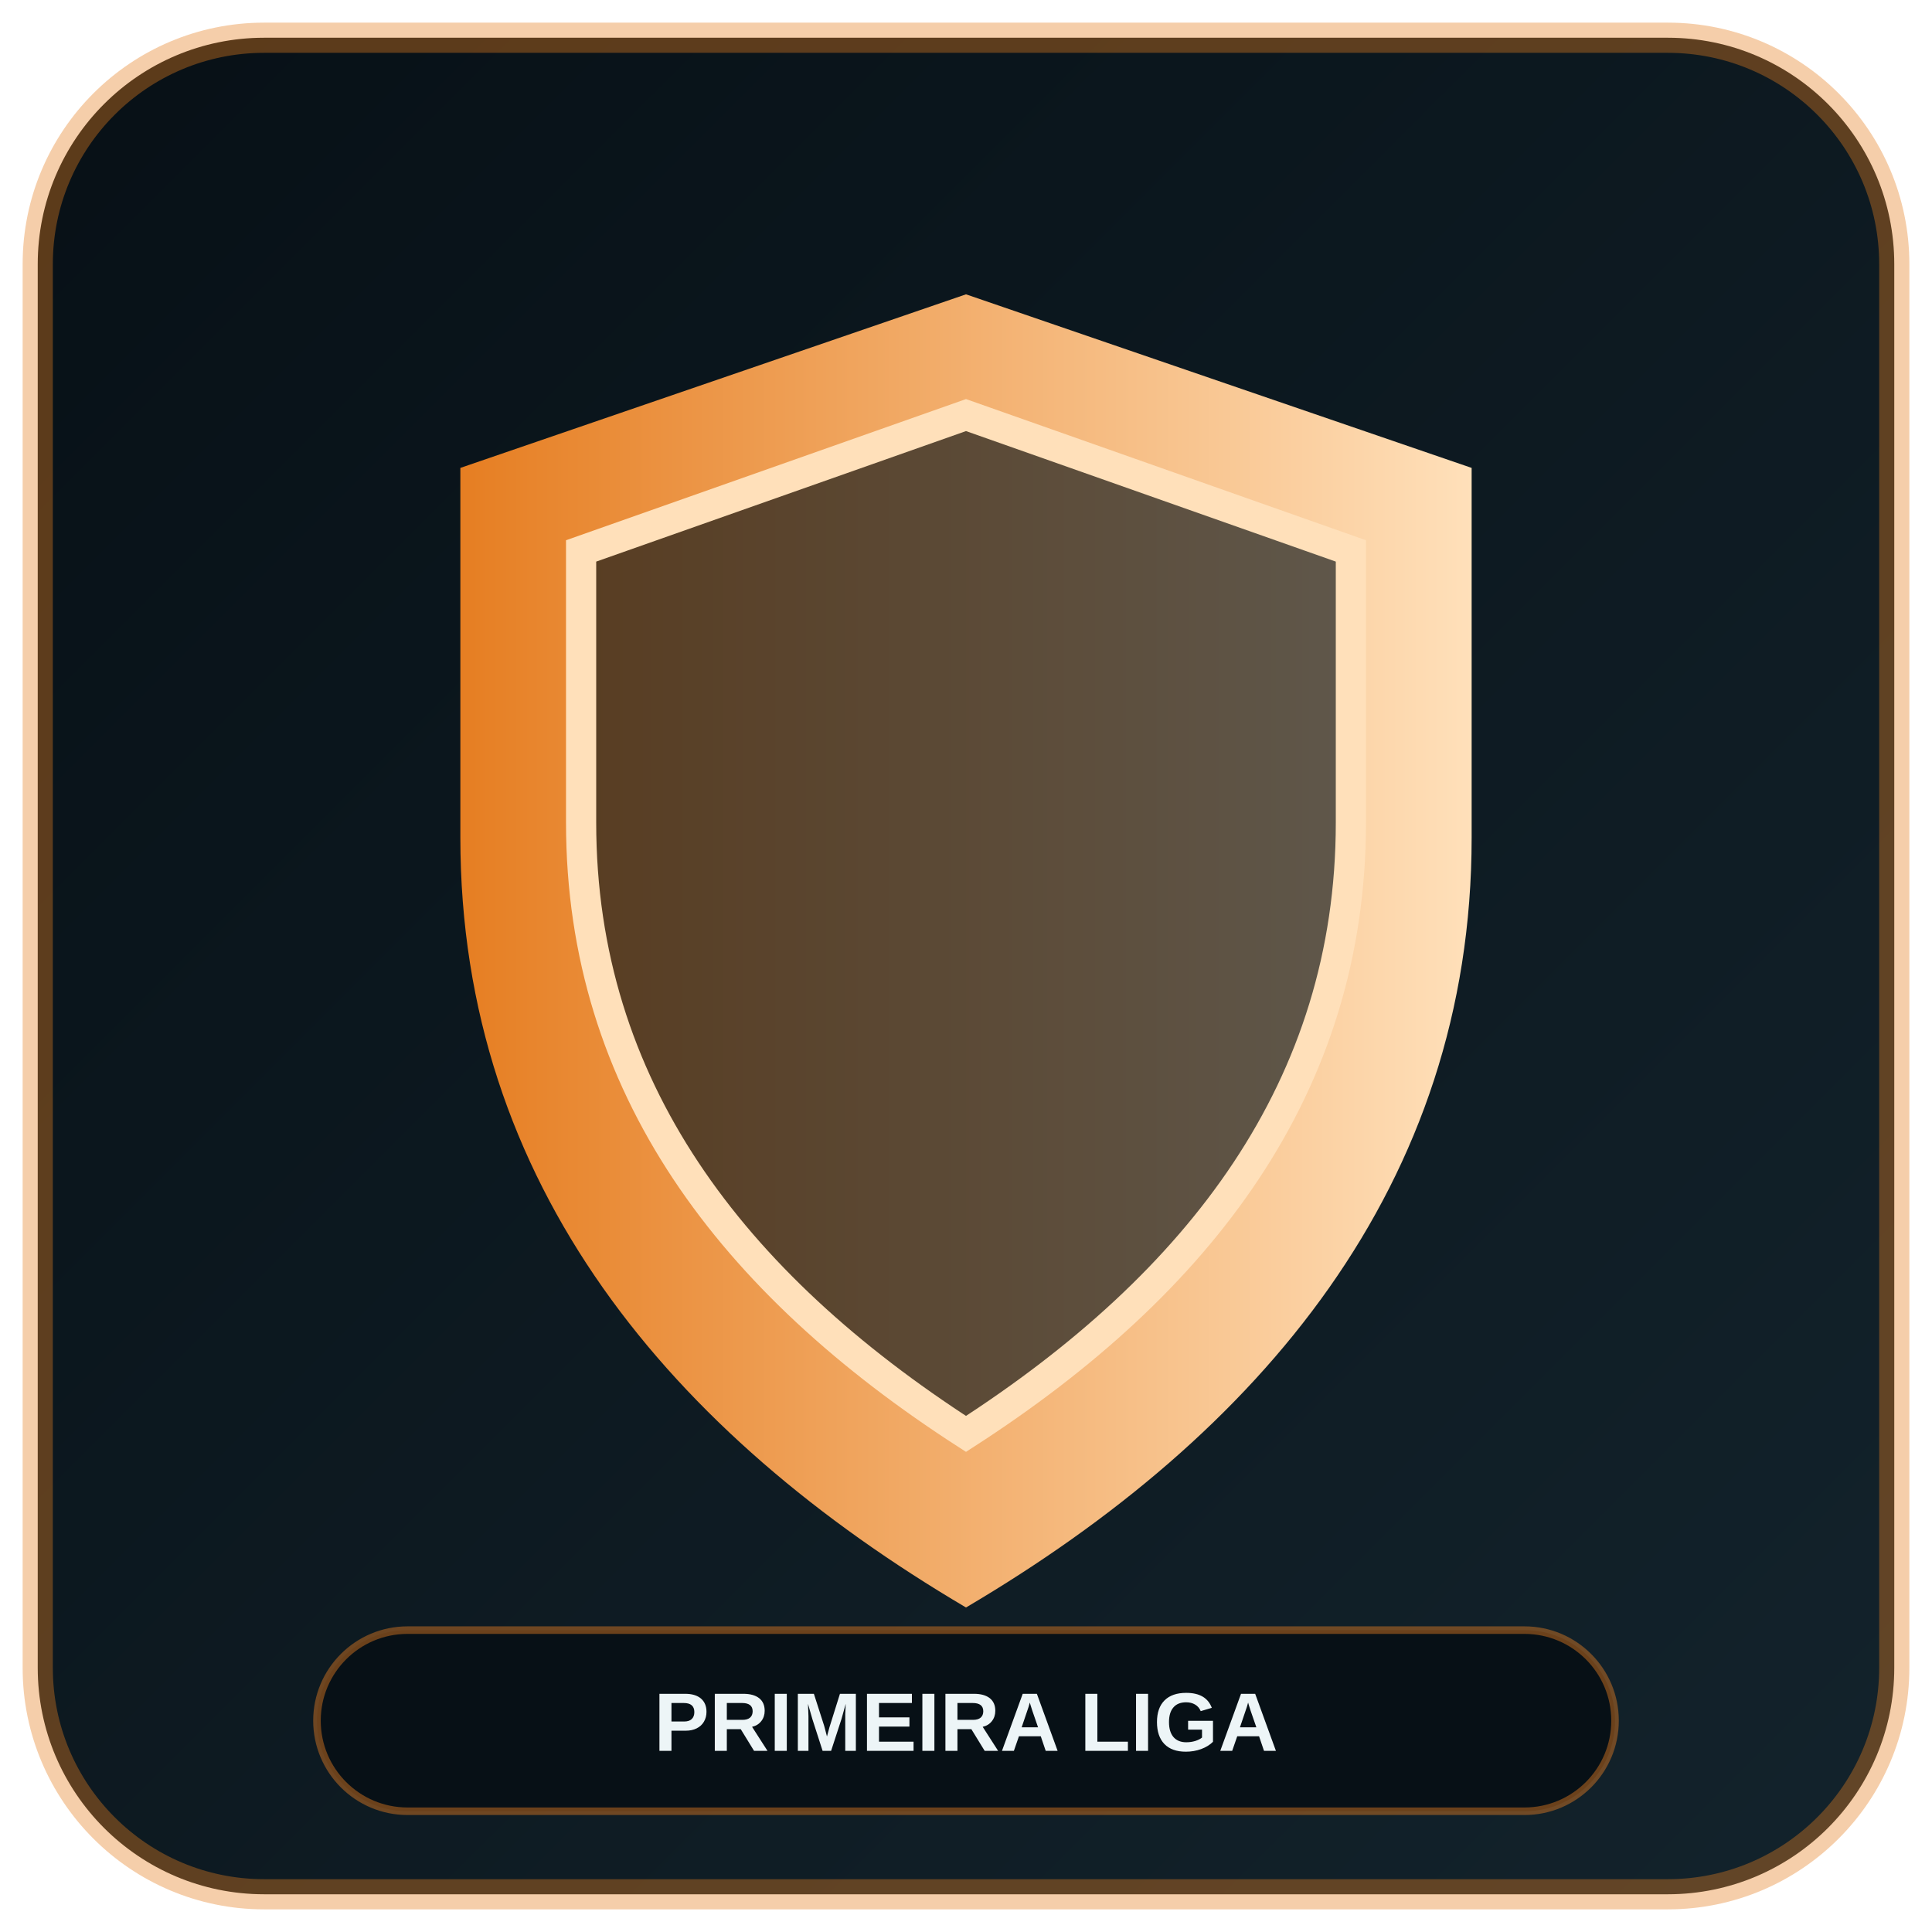
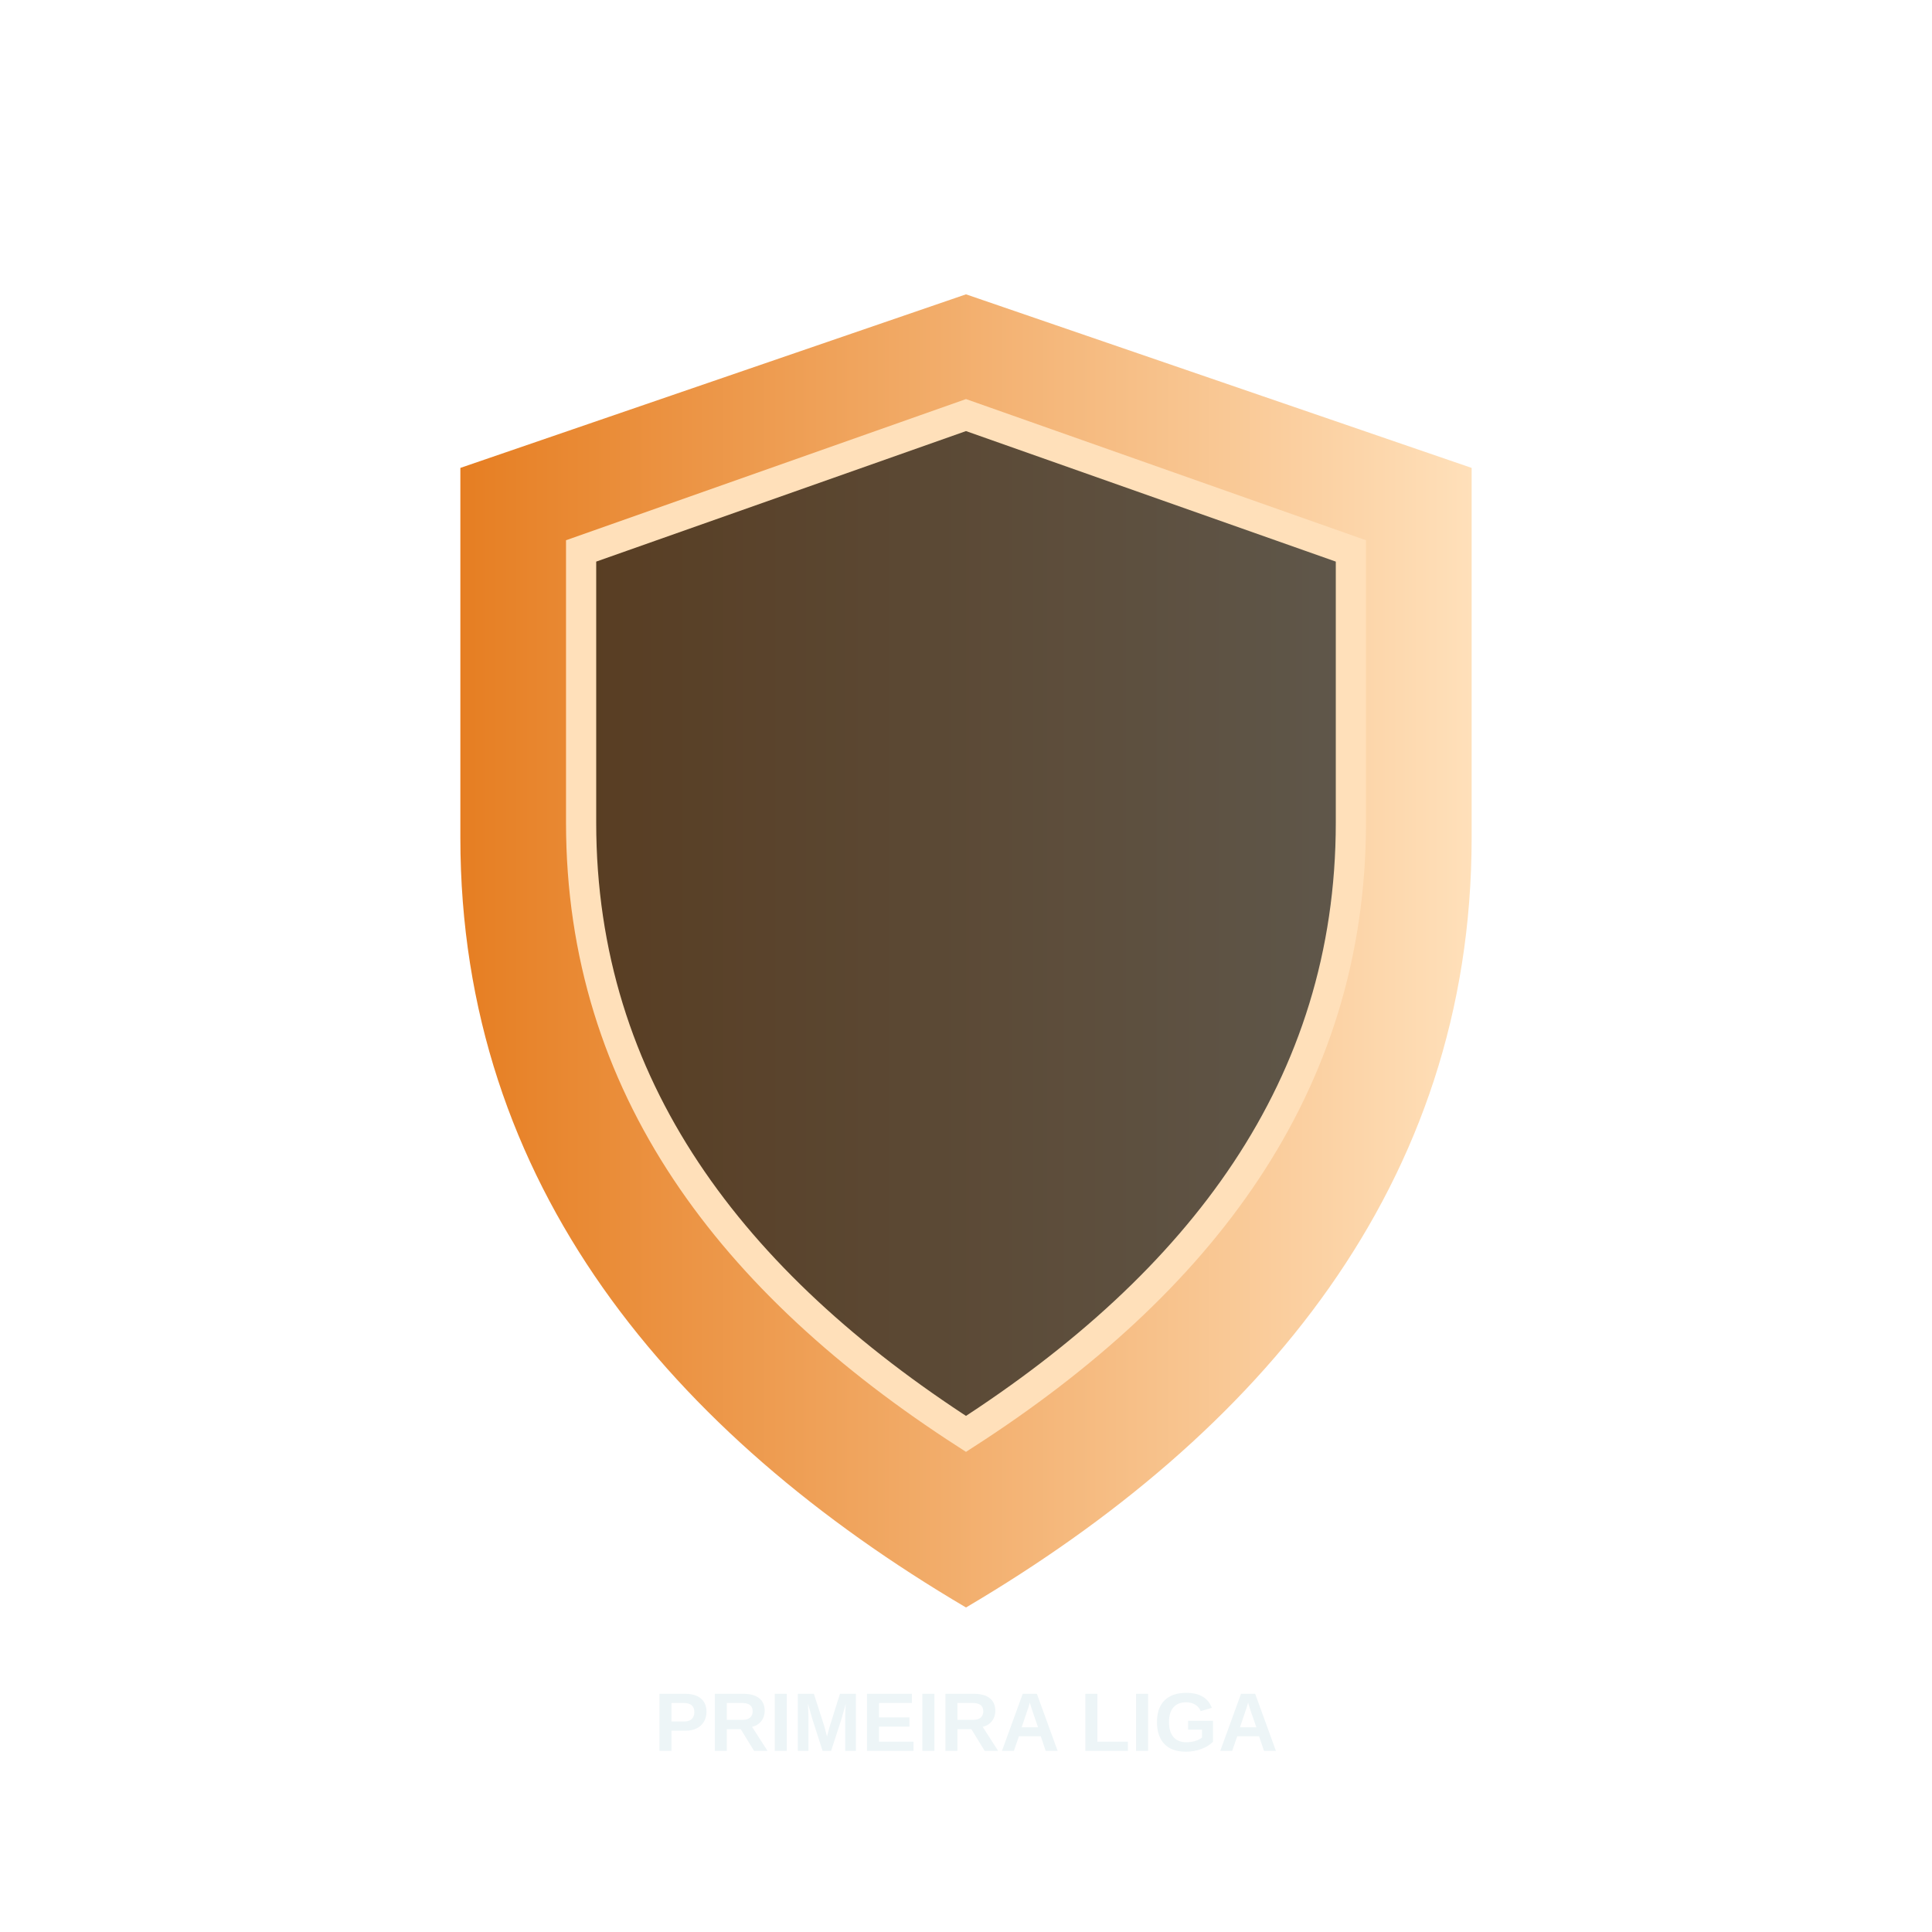
<svg xmlns="http://www.w3.org/2000/svg" viewBox="0 0 256 256">
  <defs>
    <linearGradient id="bg" x1="0" x2="1" y1="0" y2="1">
      <stop offset="0" stop-color="#071016" />
      <stop offset="1" stop-color="#13232c" />
    </linearGradient>
    <linearGradient id="m" x1="0" x2="1">
      <stop offset="0" stop-color="#e67e22" />
      <stop offset="1" stop-color="#ffe0ba" />
    </linearGradient>
  </defs>
-   <rect x="5" y="5" width="246" height="246" rx="30" fill="url(#bg)" stroke="#e67e22" stroke-opacity=".38" stroke-width="4" />
  <path d="M128 39l67 23v49c0 46-28 79-67 102-39-23-67-56-67-102V62z" fill="url(#m)" />
  <path d="M128 55l51 18v36c0 35-20 61-51 81-31-20-51-46-51-81V73z" fill="#0b141a" fill-opacity=".65" stroke="#ffe0ba" stroke-width="4" />
-   <rect x="42" y="216" width="172" height="24" rx="12" fill="#071016" stroke="#e67e22" stroke-opacity=".45" />
  <text x="128" y="232" text-anchor="middle" fill="#edf5f7" font-size="11" font-family="Arial,Helvetica,sans-serif" font-weight="700">PRIMEIRA LIGA</text>
</svg>
